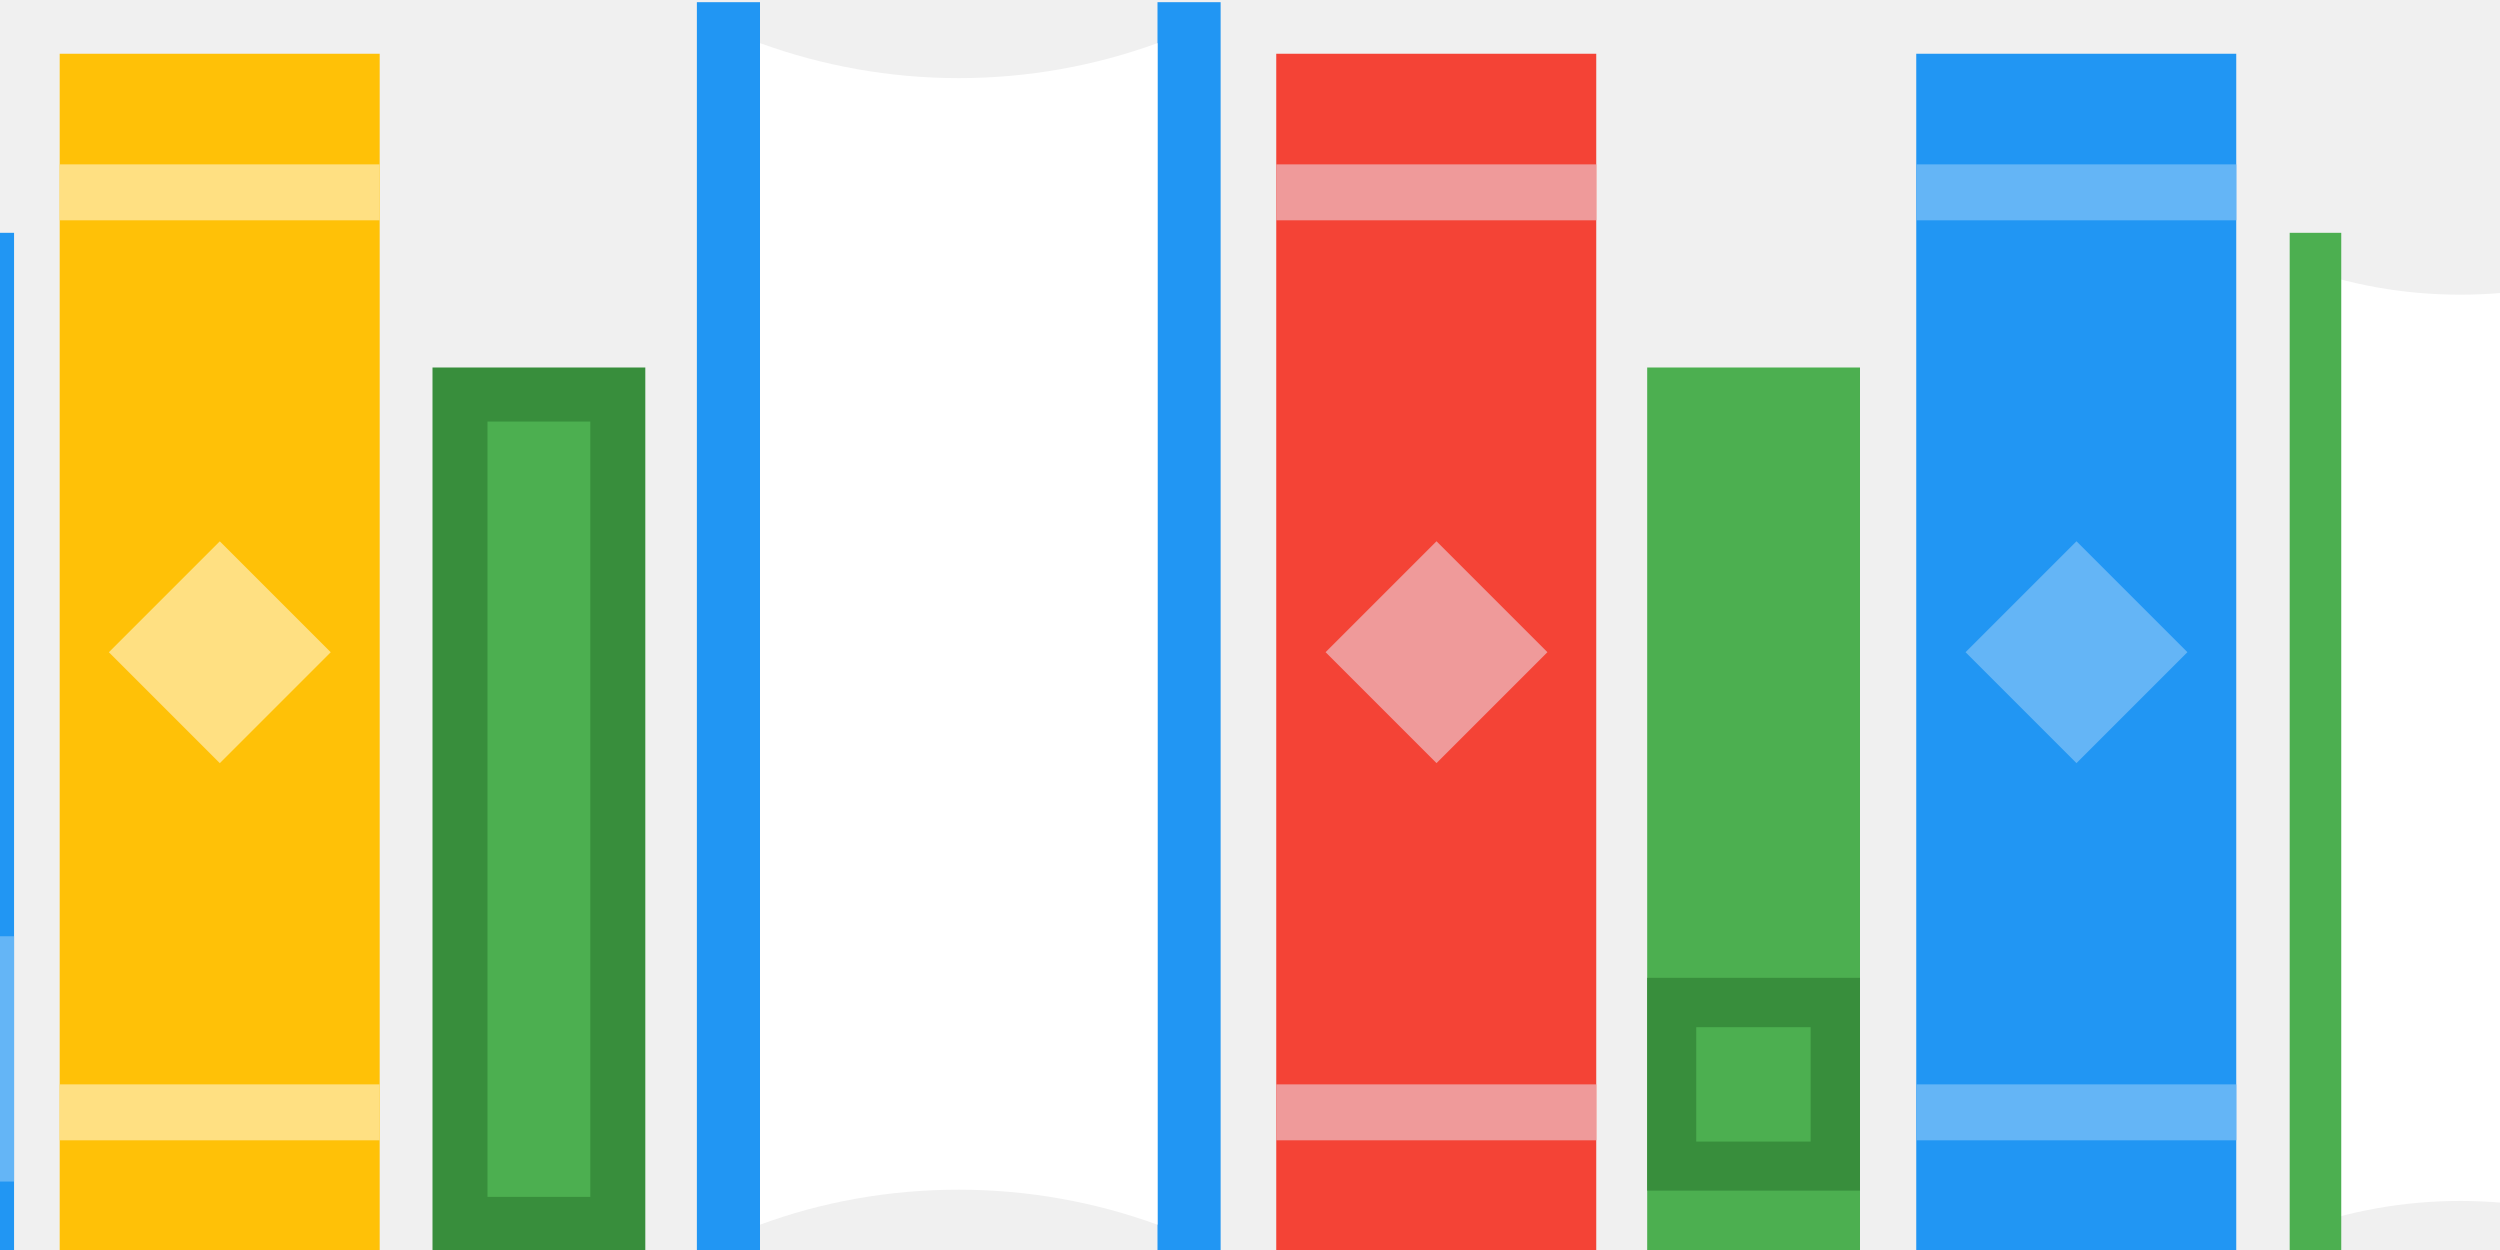
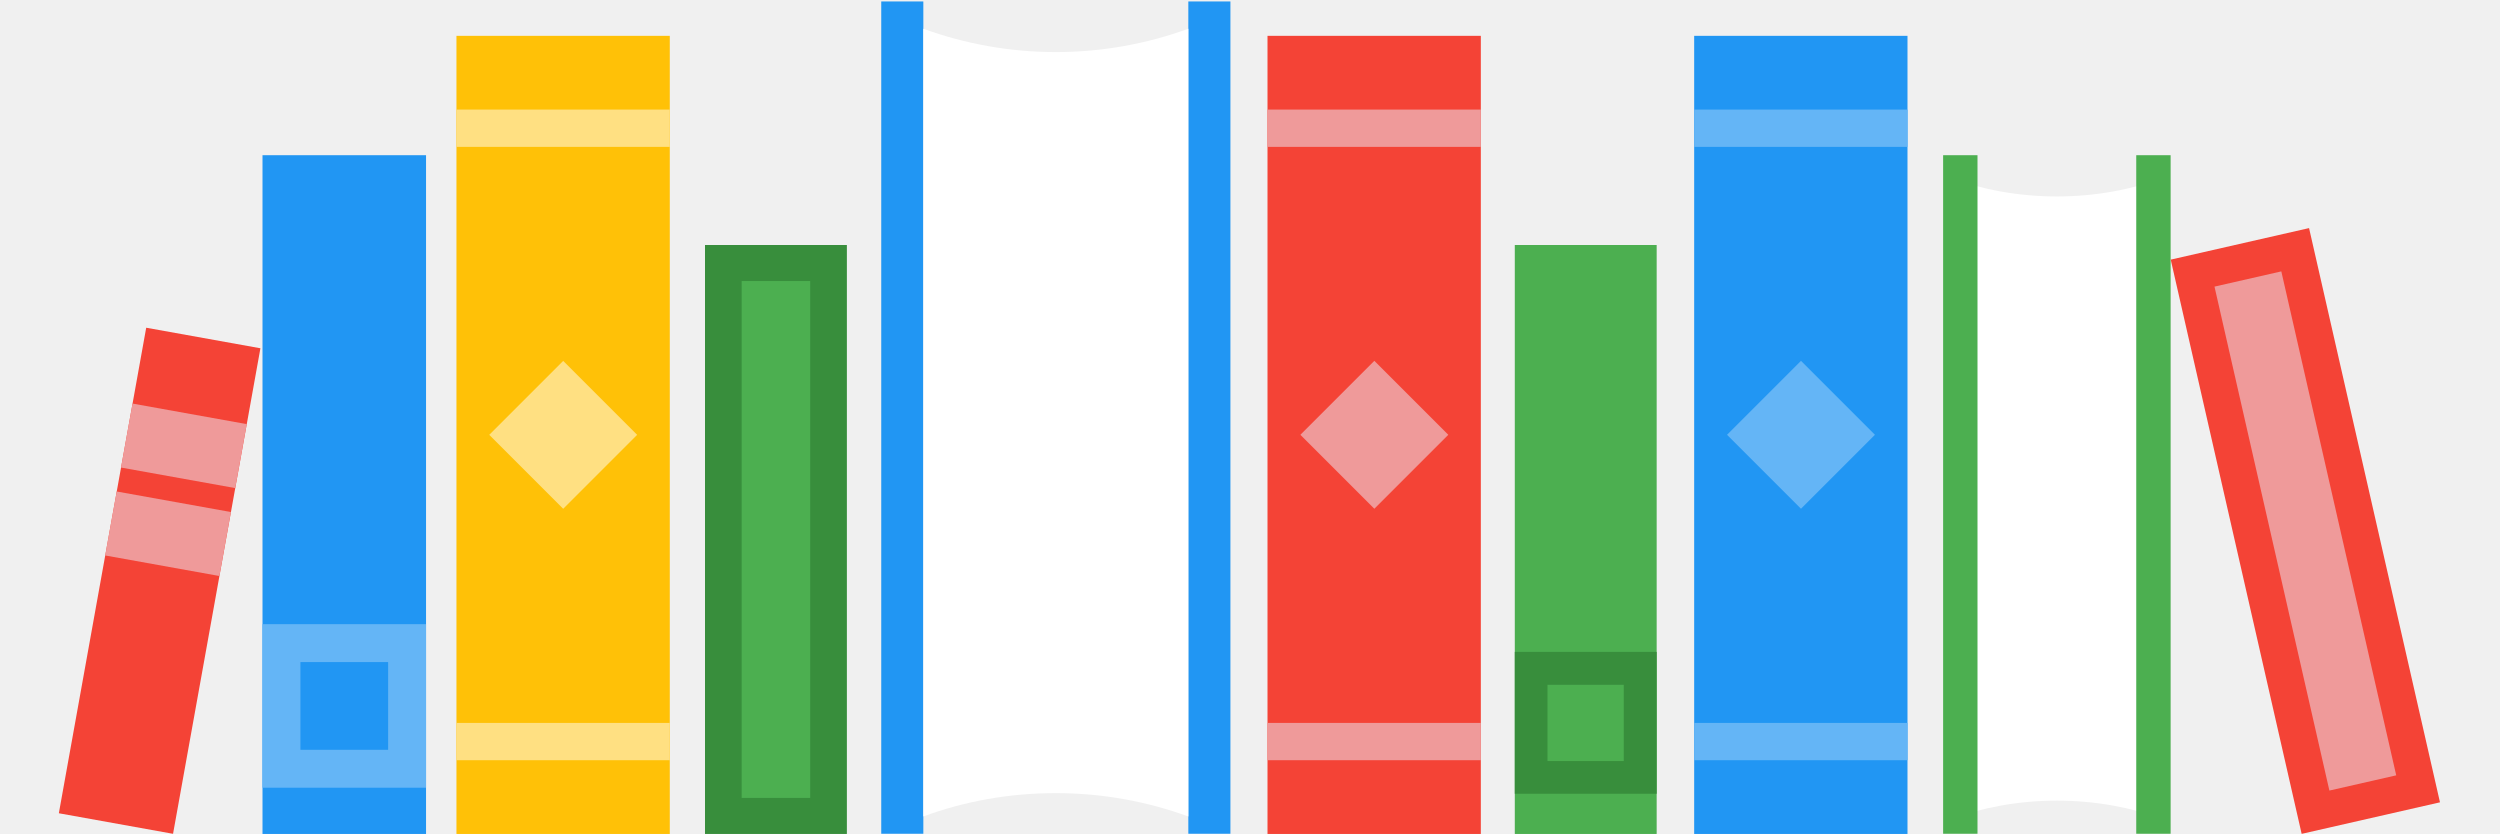
- <svg xmlns="http://www.w3.org/2000/svg" version="1.1" id="Layer_1" x="0px" y="0px" viewBox="0 0 800 400" enable-background="new 0 0 800 400" xml:space="preserve">
+ <svg xmlns="http://www.w3.org/2000/svg" version="1.1" id="Layer_1" x="0px" y="0px" viewBox="-200 0 1200 400" enable-background="new -200 0 1200 400" xml:space="preserve">
  <g>
    <g>
      <rect x="223" y="0.7" fill="#2196F3" width="20.2" height="399.5" />
      <rect x="370.4" y="0.7" fill="#2196F3" width="20.2" height="399.5" />
      <path fill="#FFFFFF" d="M306.8,25c-22.3,0-43.8-4-63.6-11.2v378.1c19.8-7.3,41.2-11.2,63.6-11.2s43.8,4,63.6,11.2V13.8    C350.6,21,329.2,25,306.8,25z" />
    </g>
    <g>
      <path fill="#FFFFFF" d="M787.3,94.3c-18.2,0-35.7-3.2-51.8-9.1v308.2c16.2-5.9,33.6-9.1,51.8-9.1c18.2,0,35.7,3.2,51.8,9.1V85.2    C823,91.1,805.5,94.3,787.3,94.3z" />
      <rect x="732.7" y="74.5" fill="#4CAF50" width="16.5" height="325.7" />
      <rect x="825.4" y="74.5" fill="#4CAF50" width="16.5" height="325.7" />
    </g>
    <g>
      <rect x="408.4" y="17.2" fill="#F44336" width="102.4" height="383.1" />
      <g>
        <rect x="408.4" y="347" fill="#EF9A9A" width="102.4" height="17.9" />
        <rect x="408.4" y="52.6" fill="#EF9A9A" width="102.4" height="17.9" />
      </g>
      <rect x="434.5" y="183.6" transform="matrix(-0.7071 0.7071 -0.7071 -0.7071 932.2372 31.2878)" fill="#EF9A9A" width="50.2" height="50.2" />
    </g>
    <g>
      <rect x="19.1" y="17.2" fill="#FFC107" width="102.4" height="383.1" />
      <g>
        <rect x="19.1" y="347" fill="#FFE082" width="102.4" height="17.9" />
        <rect x="19.1" y="52.6" fill="#FFE082" width="102.4" height="17.9" />
      </g>
      <rect x="45.2" y="183.6" transform="matrix(-0.7071 0.7071 -0.7071 -0.7071 267.6154 306.5832)" fill="#FFE082" width="50.2" height="50.2" />
    </g>
    <g>
      <rect x="613.2" y="17.2" fill="#2196F3" width="102.4" height="383.1" />
      <g>
        <rect x="613.2" y="347" fill="#64B5F6" width="102.4" height="17.9" />
        <rect x="613.2" y="52.6" fill="#64B5F6" width="102.4" height="17.9" />
      </g>
      <rect x="639.3" y="183.6" transform="matrix(-0.7071 0.7071 -0.7071 -0.7071 1281.842 -113.5234)" fill="#64B5F6" width="50.2" height="50.2" />
    </g>
    <g>
      <rect x="527.1" y="117.6" fill="#4CAF50" width="68.1" height="282.7" />
      <rect x="527.1" y="312.9" fill="#388E3C" width="68.1" height="68.1" />
      <rect x="542.8" y="328.7" fill="#4CAF50" width="36.6" height="36.6" />
    </g>
    <g>
      <rect x="-74" y="74.5" fill="#2196F3" width="78.5" height="325.8" />
      <rect x="-74" y="299.6" fill="#64B5F6" width="78.5" height="78.5" />
      <rect x="-55.8" y="317.8" fill="#2196F3" width="42.1" height="42.1" />
    </g>
    <g>
      <rect x="138.4" y="117.6" fill="#388E3C" width="68.1" height="282.7" />
      <rect x="156" y="134.9" fill="#4CAF50" width="32.9" height="248.1" />
    </g>
    <g>
      <rect x="872.5" y="113.5" transform="matrix(0.975 -0.2223 0.2223 0.975 -33.9691 207.9139)" fill="#F44336" width="68.1" height="282.7" />
      <rect x="890.1" y="130.8" transform="matrix(0.975 -0.2223 0.2223 0.975 -33.9691 207.9139)" fill="#EF9A9A" width="32.9" height="248.1" />
    </g>
    <g>
      <rect x="-151.2" y="160.3" transform="matrix(-0.9842 -0.1771 0.1771 -0.9842 -294.1376 531.2174)" fill="#F44336" width="55.7" height="236.8" />
      <rect x="-139.6" y="198.4" transform="matrix(0.9842 0.1771 -0.1771 0.9842 36.1454 23.1725)" fill="#EF9A9A" width="55.7" height="31.2" />
      <rect x="-147.2" y="240.6" transform="matrix(0.9842 0.1771 -0.1771 0.9842 43.5006 25.1852)" fill="#EF9A9A" width="55.7" height="31.2" />
    </g>
  </g>
</svg>
